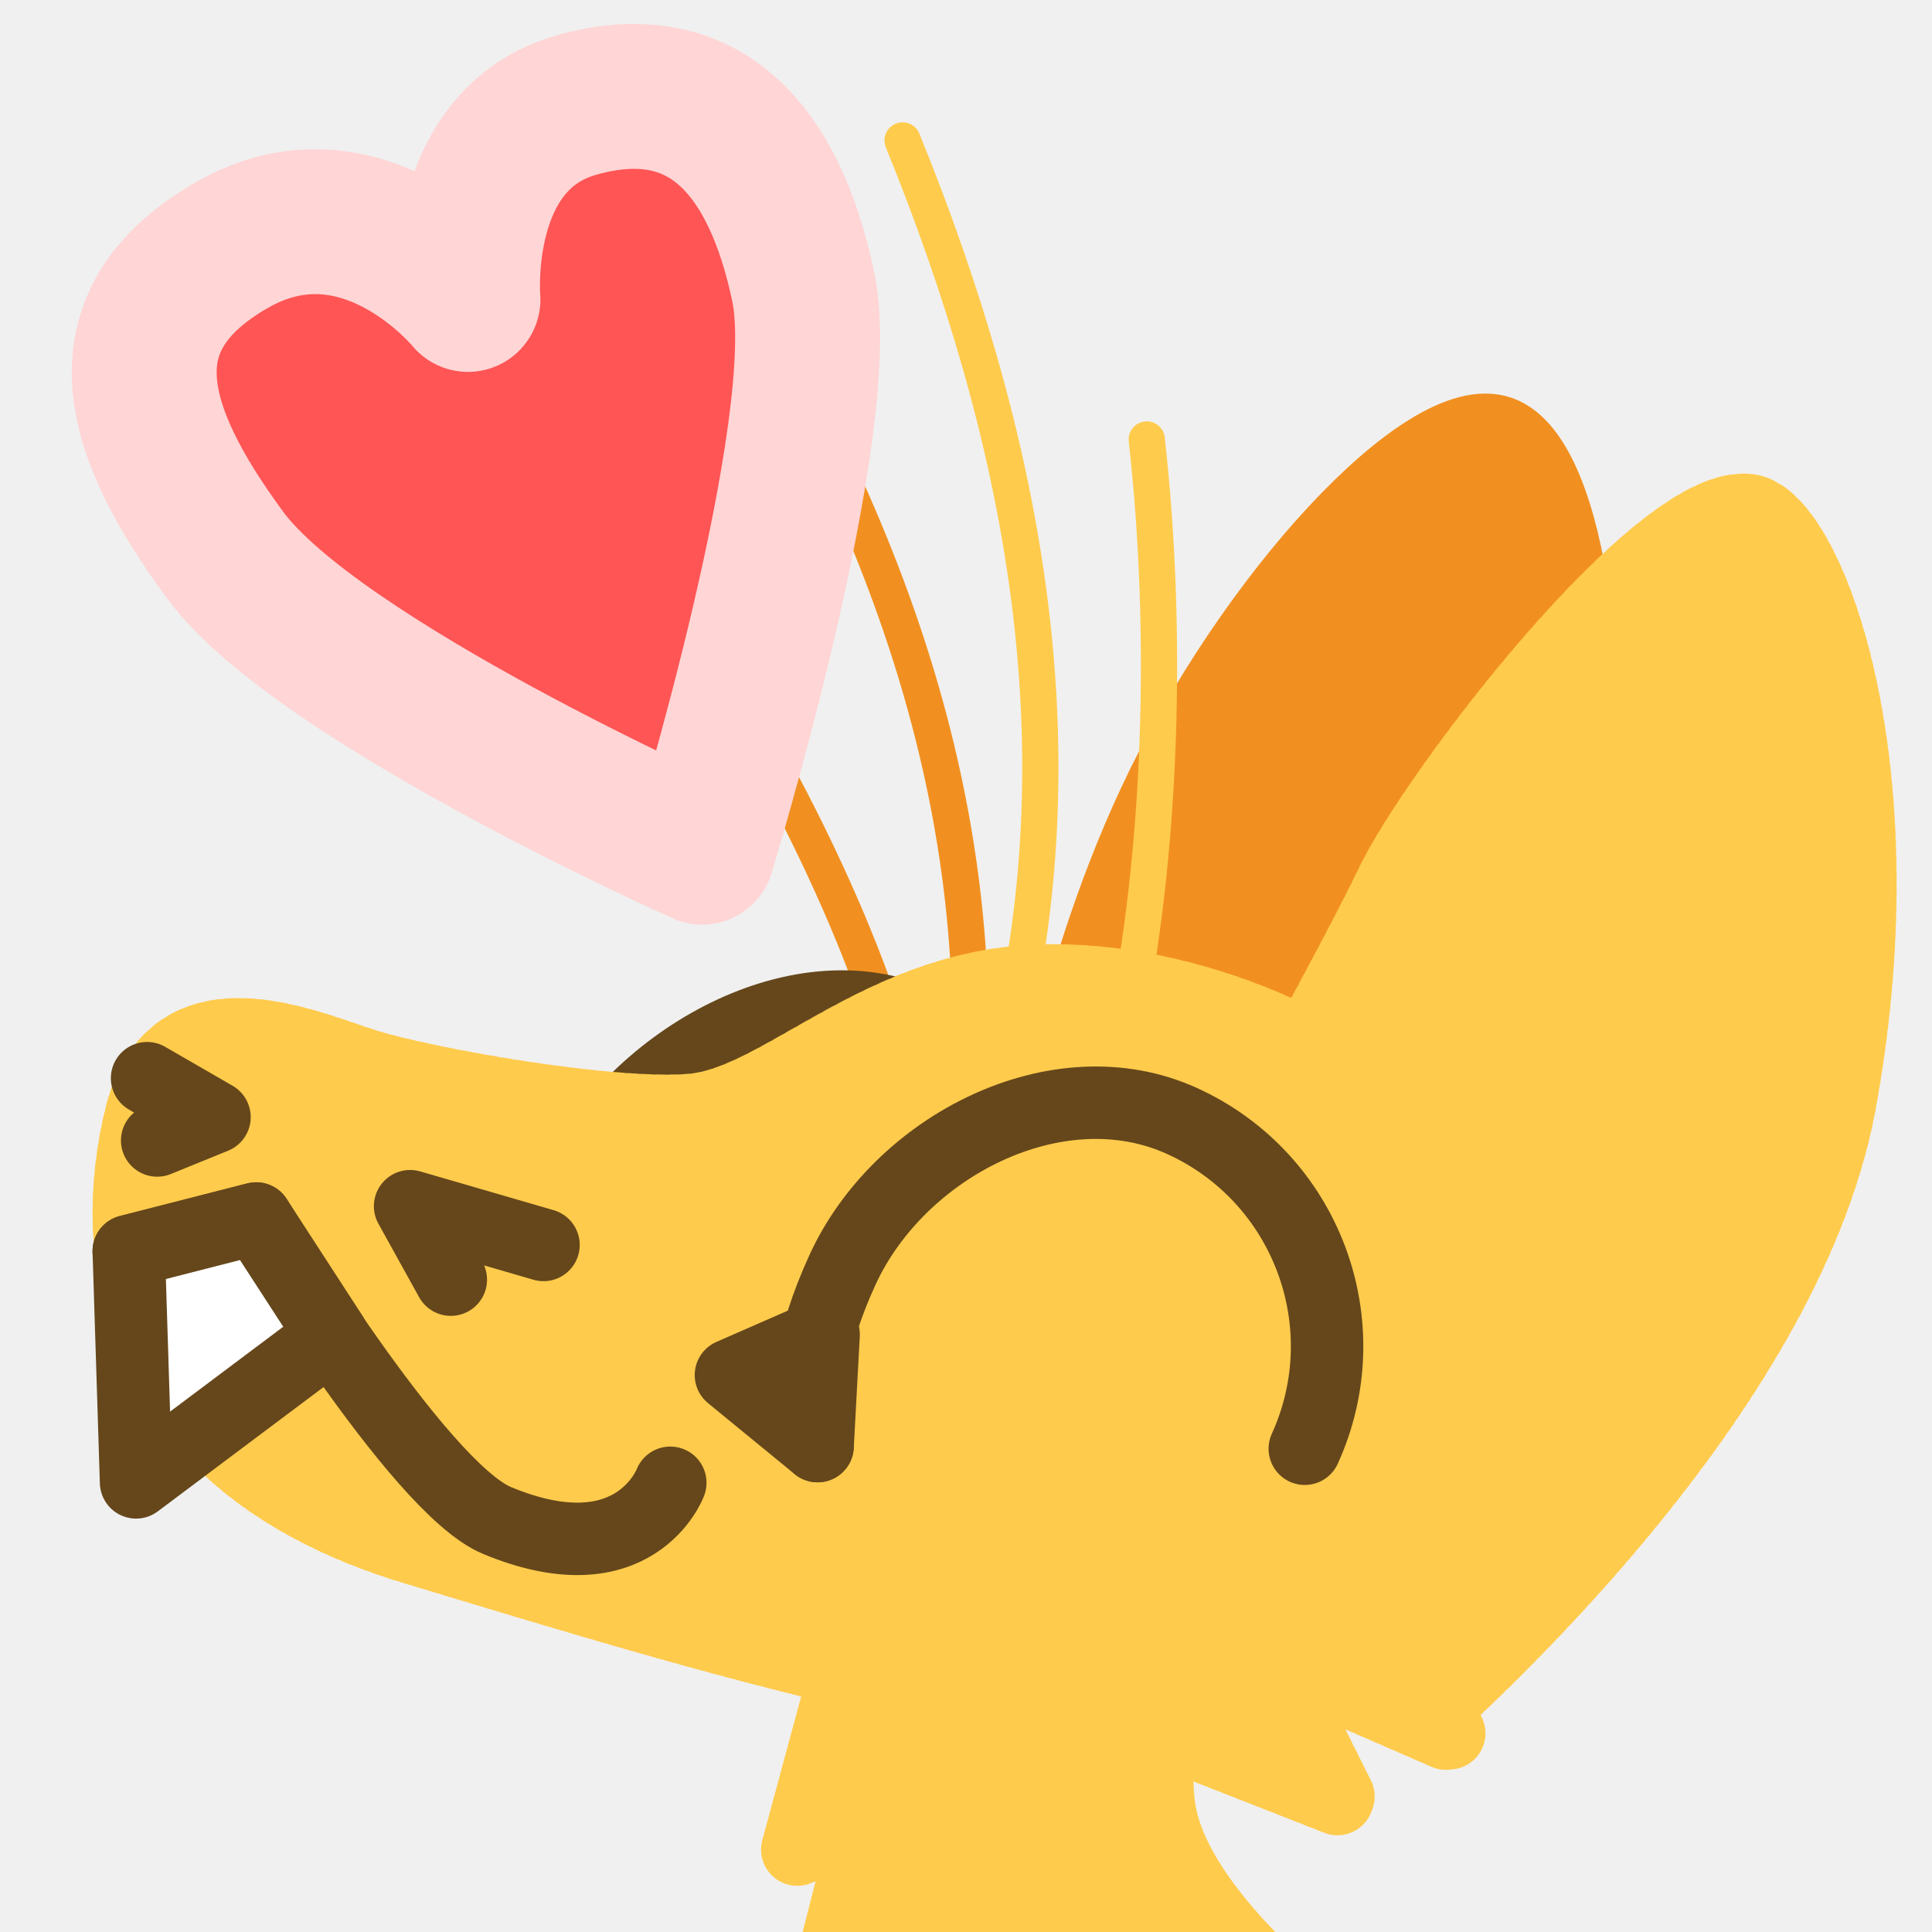
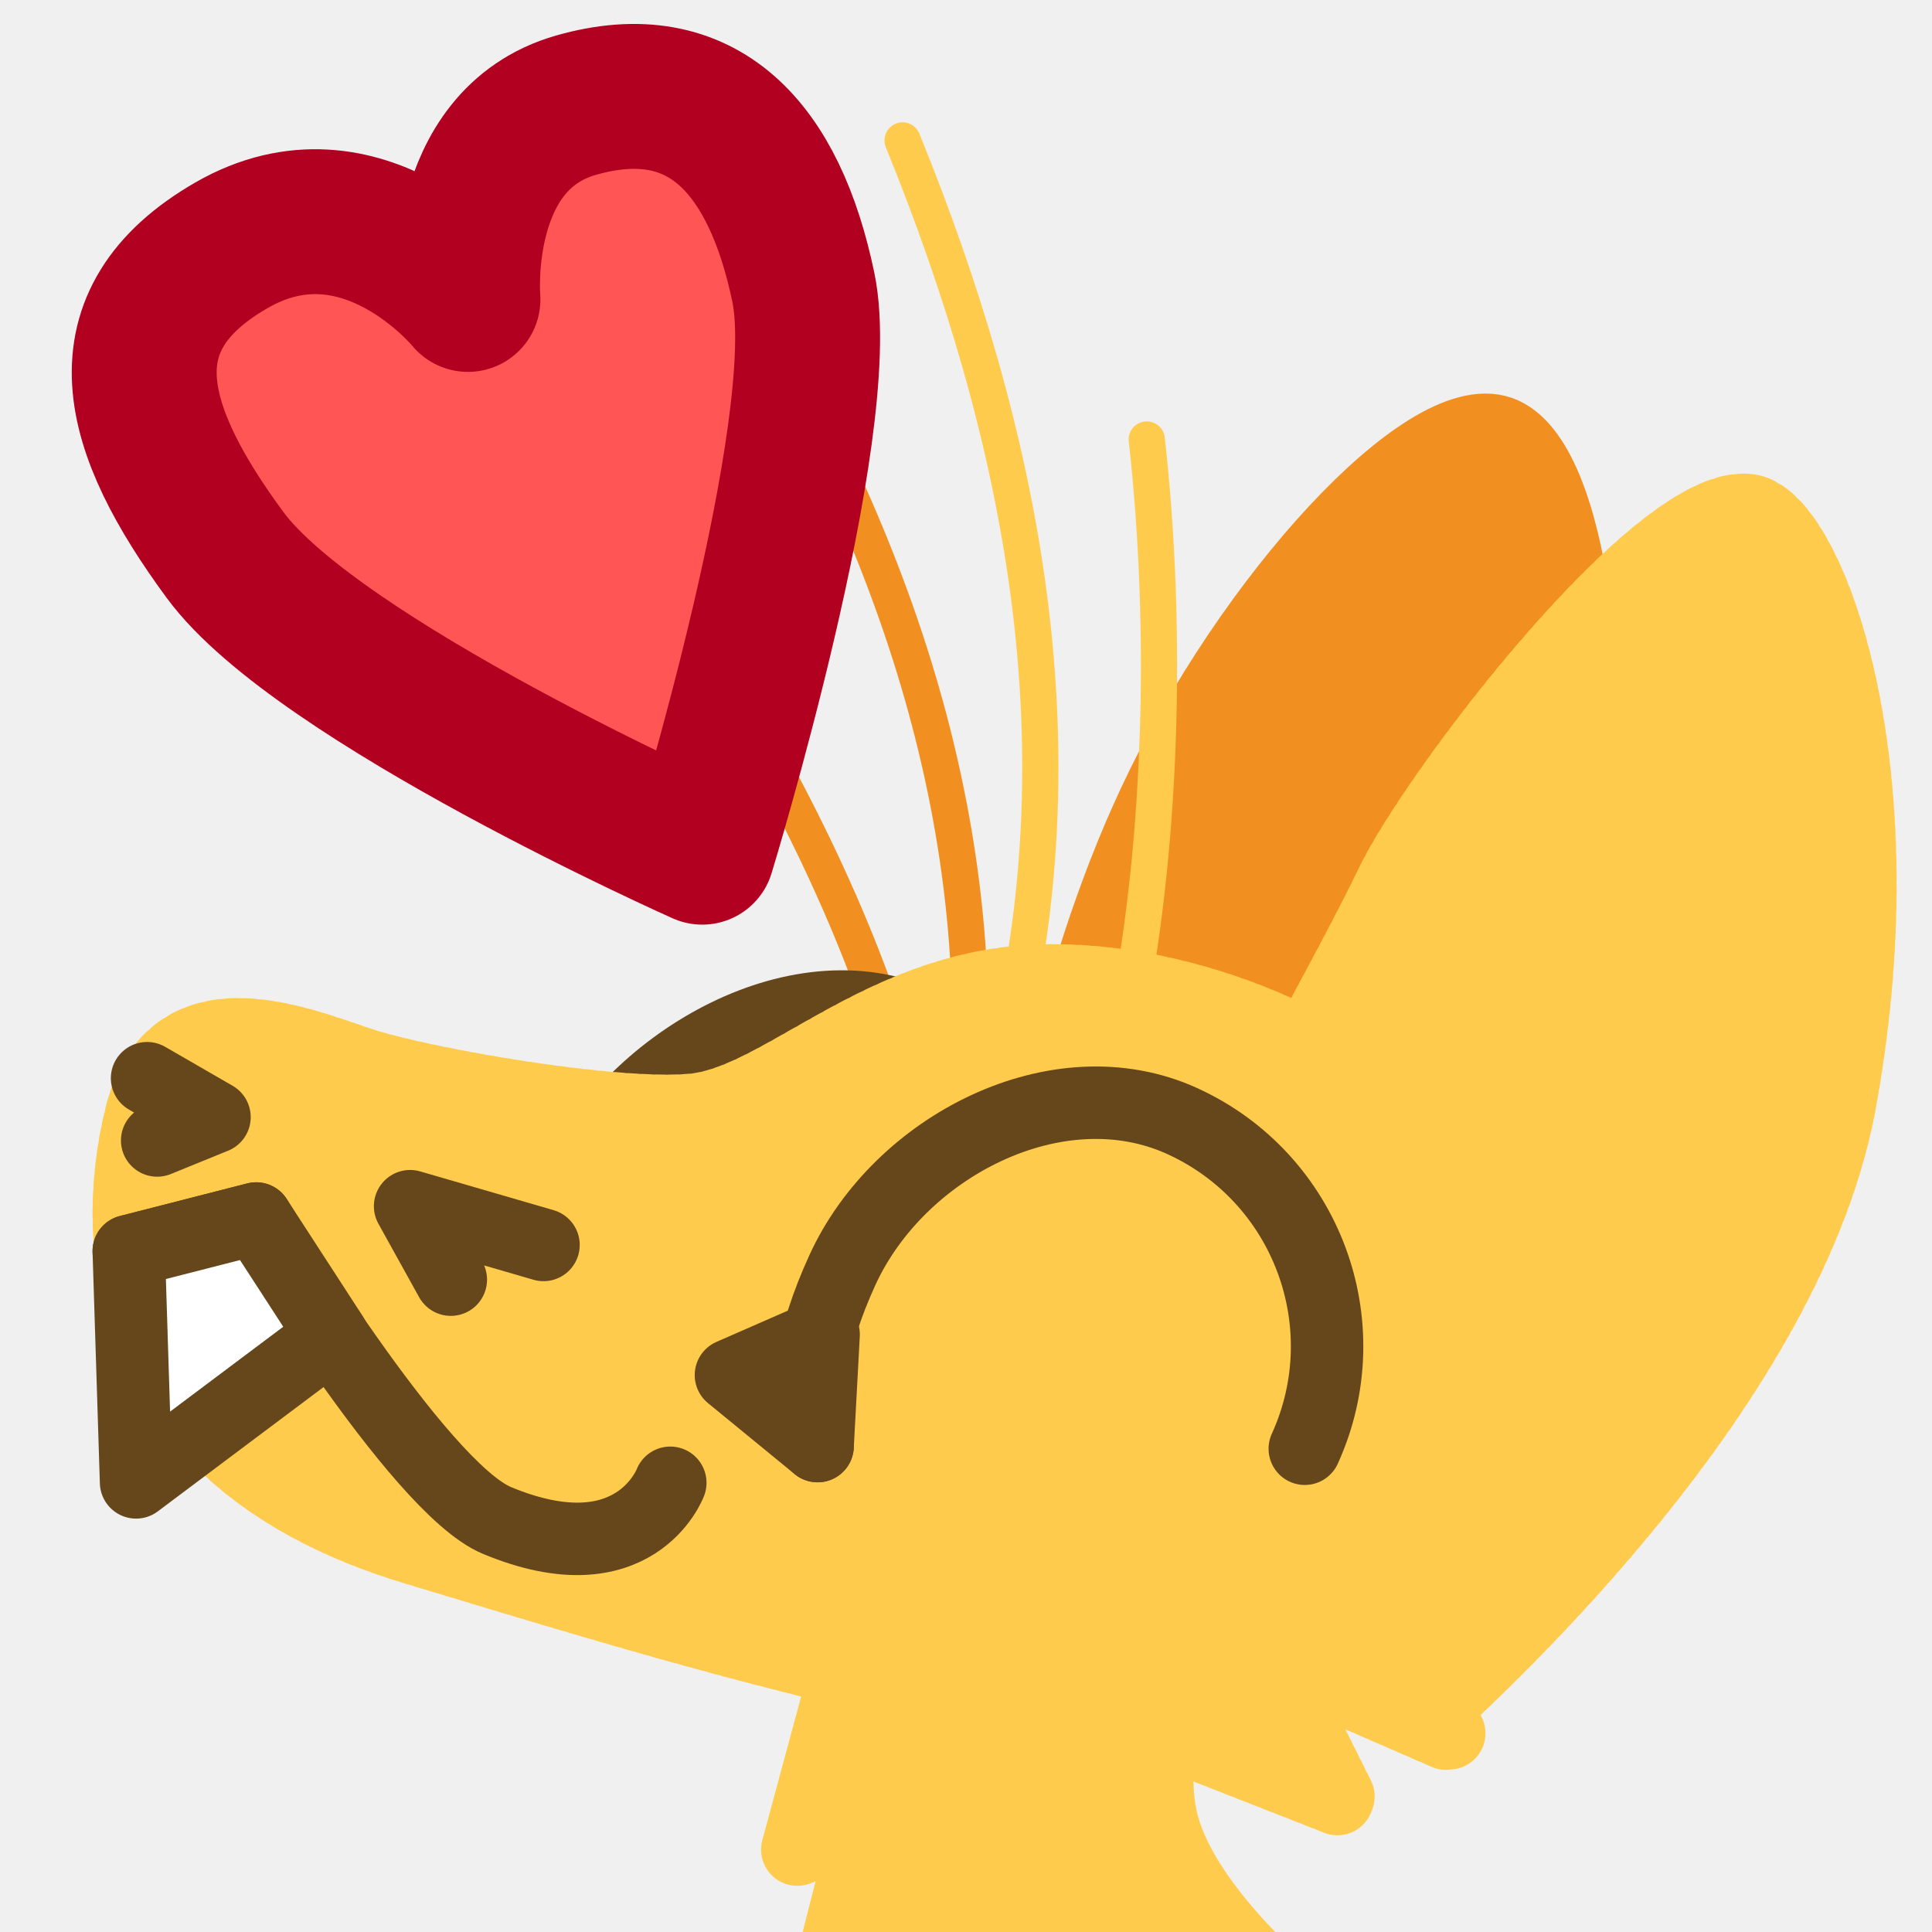
<svg xmlns="http://www.w3.org/2000/svg" version="1.1" id="svg824" width="1706.667" height="1706.667" viewBox="0 0 1706.667 1706.667">
  <defs id="defs828" />
  <g id="layer1" style="display:inline">
    <path style="display:none;fill:#123456;stroke:#123456;stroke-width:64;stroke-linecap:round;stroke-linejoin:round;-inkscape-stroke:none;paint-order:fill markers stroke;stop-color:#000000" d="m 1298.031,865.098 c 70.798,131.454 185.382,239.025 198.706,401.828 -29.438,-19.135 -55.932,-14.719 -79.483,13.247 91.022,54.7 58.514,175.917 81.69,267.15 l -99.353,6.624 c 66.759,58.919 81.773,128.186 90.522,198.706 l -494.507,2.208 c -24.38,-41.481 23.115,-208.563 66.236,-227.044 0,0 3.379,-20.015 -75.353,-9.455 C 1015.23,1271.09 1172.184,1096.186 1298.031,865.098 Z" id="path3091" />
    <path style="opacity:1;fill:#ffcb4c;fill-opacity:1;stroke:#ffcb4c;stroke-width:64;stroke-linecap:round;stroke-linejoin:round;stroke-miterlimit:4;stroke-dasharray:none;stroke-dashoffset:0;stroke-opacity:1;paint-order:fill markers stroke;stop-color:#000000" d="m 769.08,1394.359 -64.785,239.508 62.822,-25.521 -51.043,200.244 459.384,-15.705 c 0,0 -127.607,-94.233 -149.202,-184.539 -21.595,-90.306 51.043,-253.25 51.043,-253.25 z" id="path3340" />
    <g id="g12988" transform="rotate(24.47833,679.9692,1182.842)">
      <path style="display:inline;fill:none;fill-opacity:1;stroke:#f19020;stroke-width:32;stroke-linecap:round;stroke-linejoin:round;stroke-miterlimit:4;stroke-dasharray:none;stroke-dashoffset:0;stroke-opacity:1;paint-order:fill markers stroke;stop-color:#000000" d="M 206.049,553.694 C 359.575,632.156 520.102,745.587 632.843,860.187" id="path6280-0-6" />
      <path style="display:inline;fill:none;fill-opacity:1;stroke:#f19020;stroke-width:32;stroke-linecap:round;stroke-linejoin:round;stroke-miterlimit:4;stroke-dasharray:none;stroke-dashoffset:0;stroke-opacity:1;paint-order:fill markers stroke;stop-color:#000000" d="M 214.163,309.731 C 453.7,464.053 646.247,652.291 747.67,906.302" id="path6280-3" />
      <g id="g12997" style="fill:none" transform="translate(34.65709,21.51478)">
        <path id="path1915-9" style="display:inline;fill:none;stroke:#65471b;stroke-width:64;stroke-linecap:round;stroke-linejoin:round;paint-order:fill markers stroke;stop-color:#000000" d="m 869.113,1070.759 c 1e-5,120.717 -155.86,218.577 -276.577,218.577 -120.717,0 -160.577,-55.86 -160.577,-176.577 0,-120.717 97.86,-260.577 218.577,-260.577 120.717,0 218.577,97.86 218.577,218.577 z" />
      </g>
      <path style="opacity:1;fill:#f19020;fill-opacity:1;stroke:#f19020;stroke-width:64;stroke-linecap:round;stroke-miterlimit:4;stroke-dasharray:none;stroke-dashoffset:0;stroke-opacity:1;paint-order:fill markers stroke;stop-color:#000000" d="m 842.789,963.719 c 0,0 -51.9,-169.469 -50.102,-352.192 1.979,-201.014 74.233,-419.111 142.555,-425.107 68.323,-5.996 183.227,187.899 215.136,326.293 31.909,138.394 5.892,445.968 5.892,445.968 z" id="path1640" />
      <path id="path1148" style="display:inline;opacity:1;fill:#ffcb4c;stroke:#ffcb4c;stroke-width:64;stroke-linecap:round;stroke-linejoin:round;stroke-miterlimit:4;stroke-dasharray:6.4, 6.4;stroke-dashoffset:0;stroke-opacity:1;paint-order:fill markers stroke;stop-color:#000000" d="m 1299.055,1153.559 c 0,0 -0.108,-10.821 -0.951,-28.418 -0.422,-8.799 -1.026,-19.291 -1.895,-30.973 -0.869,-11.681 -2,-24.552 -3.473,-38.105 -1.473,-13.553 -3.289,-27.788 -5.523,-42.201 -2.235,-14.413 -4.889,-29.005 -8.043,-43.268 -1.577,-7.131 -3.279,-14.182 -5.115,-21.086 -1.836,-6.904 -3.807,-13.662 -5.922,-20.213 -2.115,-6.551 -4.373,-12.892 -6.787,-18.963 -2.414,-6.071 -4.983,-11.87 -7.715,-17.334 -2.732,-5.464 -5.935,-10.786 -9.539,-15.961 -3.604,-5.175 -7.611,-10.205 -11.949,-15.084 -4.338,-4.879 -9.007,-9.609 -13.94,-14.186 -4.932,-4.576 -10.126,-8.999 -15.514,-13.266 -5.387,-4.266 -10.967,-8.375 -16.67,-12.324 -5.703,-3.949 -11.53,-7.738 -17.41,-11.363 -11.761,-7.251 -23.737,-13.847 -35.371,-19.76 -11.634,-5.913 -22.926,-11.142 -33.32,-15.66 -10.395,-4.519 -19.891,-8.326 -27.934,-11.395 -16.085,-6.137 -26.354,-9.318 -26.354,-9.318 -106.831,-15.988 -232.175,6.969 -312.625,60.014 -101.267,66.77 -136.887,176.629 -198.707,211.955 -61.82,35.325 -225.2,77.273 -280.396,83.897 -55.196,6.623 -183.25,6.625 -161.172,123.641 22.078,117.016 112.599,282.605 377.541,247.279 264.942,-35.326 313.515,-44.157 536.508,-88.314 22.897,-4.534 53.848,-18.32 86.828,-36.947 l 213.871,-11.428 -92.926,-75.256 c 5.358,-4.84 10.6,-9.718 15.633,-14.637 l 142.076,-2.375 -84.881,-69.668 c 3.481,-6.554 6.481,-13.021 8.627,-19.307 1.052,-3.082 2.033,-6.627 3.047,-9.977 z" />
      <path style="display:none;fill:#123456;stroke:#123456;stroke-width:64;stroke-linecap:round;stroke-linejoin:round;-inkscape-stroke:none;paint-order:fill markers stroke;stop-color:#000000" d="M 880.931,744.045 C 763.916,771.643 622.613,916.257 622.613,916.257 620.953,833.211 611.28,749.437 735.213,677.809 c -124.695,-7.457 -249.288,-15.117 -408.452,46.365 0,0 303.226,-263.622 490.142,-280.397 172.212,-15.455 264.942,37.533 264.942,37.533 -0.192,-45.683 -31.458,-88.259 -90.522,-128.055 0,0 295.852,97.145 333.385,194.291 37.533,97.145 28.702,167.796 28.702,167.796 l -243.752,34.923 c 0,0 -111.711,-33.819 -228.727,-6.221 z" id="path1637" />
      <path id="path13483" style="display:inline;opacity:1;fill:#ffcb4c;stroke:#ffcb4c;stroke-width:64;stroke-linecap:round;stroke-linejoin:round;stroke-miterlimit:4;stroke-dasharray:6.4, 6.4;stroke-dashoffset:0;stroke-opacity:1;paint-order:fill markers stroke;stop-color:#000000" d="m 1164.007,158.023 c -76.213,22.563 -149.056,341.222 -150.863,431.499 -1.609,80.377 -18.354,286.487 -23.152,344.913 40.059,369.25 234.644,298.903 356.231,310.525 59.512,-140.195 162.285,-428.71 107.386,-645.385 -75.163,-296.654 -240.179,-456.183 -289.601,-441.551 z" />
      <g id="g13003">
        <path style="opacity:1;fill:none;fill-opacity:1;stroke:#65471b;stroke-width:64;stroke-linecap:round;stroke-linejoin:round;stroke-miterlimit:4;stroke-dasharray:none;stroke-dashoffset:0;stroke-opacity:1;paint-order:fill markers stroke;stop-color:#000000" d="m 83.898,1201.07 68.443,6.623 -37.533,39.741" id="path2163" />
        <path style="opacity:1;fill:none;fill-opacity:1;stroke:#65471b;stroke-width:64;stroke-linecap:round;stroke-linejoin:round;stroke-miterlimit:4;stroke-dasharray:none;stroke-dashoffset:0;stroke-opacity:1;paint-order:fill markers stroke;stop-color:#000000" d="m 401.828,1251.85 -59.612,-44.157 121.432,-17.663" id="path2198" />
        <path style="opacity:1;fill:none;fill-opacity:1;stroke:#65471b;stroke-width:64;stroke-linecap:round;stroke-linejoin:round;stroke-miterlimit:4;stroke-dasharray:none;stroke-dashoffset:0;stroke-opacity:1;paint-order:fill markers stroke;stop-color:#000000" d="m 132.471,1346.787 90.522,-72.859 c 0,0 227.99,157.194 304.174,154.641 131.805,-4.416 125.469,-93.736 125.469,-93.736" id="path2200" />
        <path style="opacity:1;fill:#ffffff;fill-opacity:1;stroke:#65471b;stroke-width:64;stroke-linecap:round;stroke-linejoin:round;stroke-miterlimit:4;stroke-dasharray:none;stroke-dashoffset:0;stroke-opacity:1;paint-order:fill markers stroke;stop-color:#000000" d="m 222.993,1530.039 -90.522,-183.251 90.522,-72.859 103.769,66.235 z" id="path2202" />
      </g>
      <g id="g12993">
        <path style="opacity:1;fill:#65471b;fill-opacity:1;stroke:#65471b;stroke-width:64;stroke-linecap:round;stroke-linejoin:round;stroke-miterlimit:4;stroke-dasharray:none;stroke-dashoffset:0;stroke-opacity:1;paint-order:fill markers stroke;stop-color:#000000" d="m 661.976,1226.049 59.656,-66.534 35.995,91.892 z" id="path7852" />
        <path id="path1915" style="opacity:1;fill:none;stroke:#65471b;stroke-width:64;stroke-linecap:round;stroke-linejoin:round;paint-order:fill markers stroke;stop-color:#000000" d="m 757.627,1251.407 c -31.446,-33.041 -44.492,-84.347 -44.492,-150.184 -4e-5,-120.717 97.86,-244.577 218.577,-244.577 120.717,-2e-5 218.577,97.86 218.577,218.577" />
      </g>
      <path style="opacity:1;fill:none;fill-opacity:1;stroke:#ffcb4c;stroke-width:32;stroke-linecap:round;stroke-linejoin:round;stroke-miterlimit:4;stroke-dasharray:none;stroke-dashoffset:0;stroke-opacity:1;paint-order:fill markers stroke;stop-color:#000000" d="M 348.066,170.596 C 555.168,366.305 709.848,586.718 762.87,855.04" id="path6280" />
      <path style="display:inline;fill:none;fill-opacity:1;stroke:#ffcb4c;stroke-width:32;stroke-linecap:round;stroke-linejoin:round;stroke-miterlimit:4;stroke-dasharray:none;stroke-dashoffset:0;stroke-opacity:1;paint-order:fill markers stroke;stop-color:#000000" d="M 653.826,321.647 C 742.297,469.631 818.141,650.969 852.865,807.933" id="path6280-0" />
    </g>
  </g>
-   <path style="fill:#ff5555;stroke:#ffd5d5;stroke-width:128;stroke-linecap:round;stroke-linejoin:round;stroke-miterlimit:4;stroke-dasharray:none;paint-order:fill markers stroke;stop-color:#000000" d="m 620.337,752.79 c 0,0 -339.529,-151.083 -421.547,-262.567 -82.018,-111.484 -109.706,-207.108 5.797,-273.619 115.504,-66.511 208.781,47.912 208.781,47.912 0,0 -11.839,-141.001 95.522,-171.614 C 620.838,60.981 683.936,130.306 709.667,253.897 735.399,377.487 620.337,752.79 620.337,752.79 Z" id="path1288" />
+   <path style="fill:#ff5555;stroke:#b10020;stroke-width:128;stroke-linecap:round;stroke-linejoin:round;stroke-miterlimit:4;stroke-dasharray:none;paint-order:fill markers stroke;stop-color:#000000;stroke-opacity:1" d="m 620.337,752.79 c 0,0 -339.529,-151.083 -421.547,-262.567 -82.018,-111.484 -109.706,-207.108 5.797,-273.619 115.504,-66.511 208.781,47.912 208.781,47.912 0,0 -11.839,-141.001 95.522,-171.614 C 620.838,60.981 683.936,130.306 709.667,253.897 735.399,377.487 620.337,752.79 620.337,752.79 Z" id="path1288" />
</svg>
